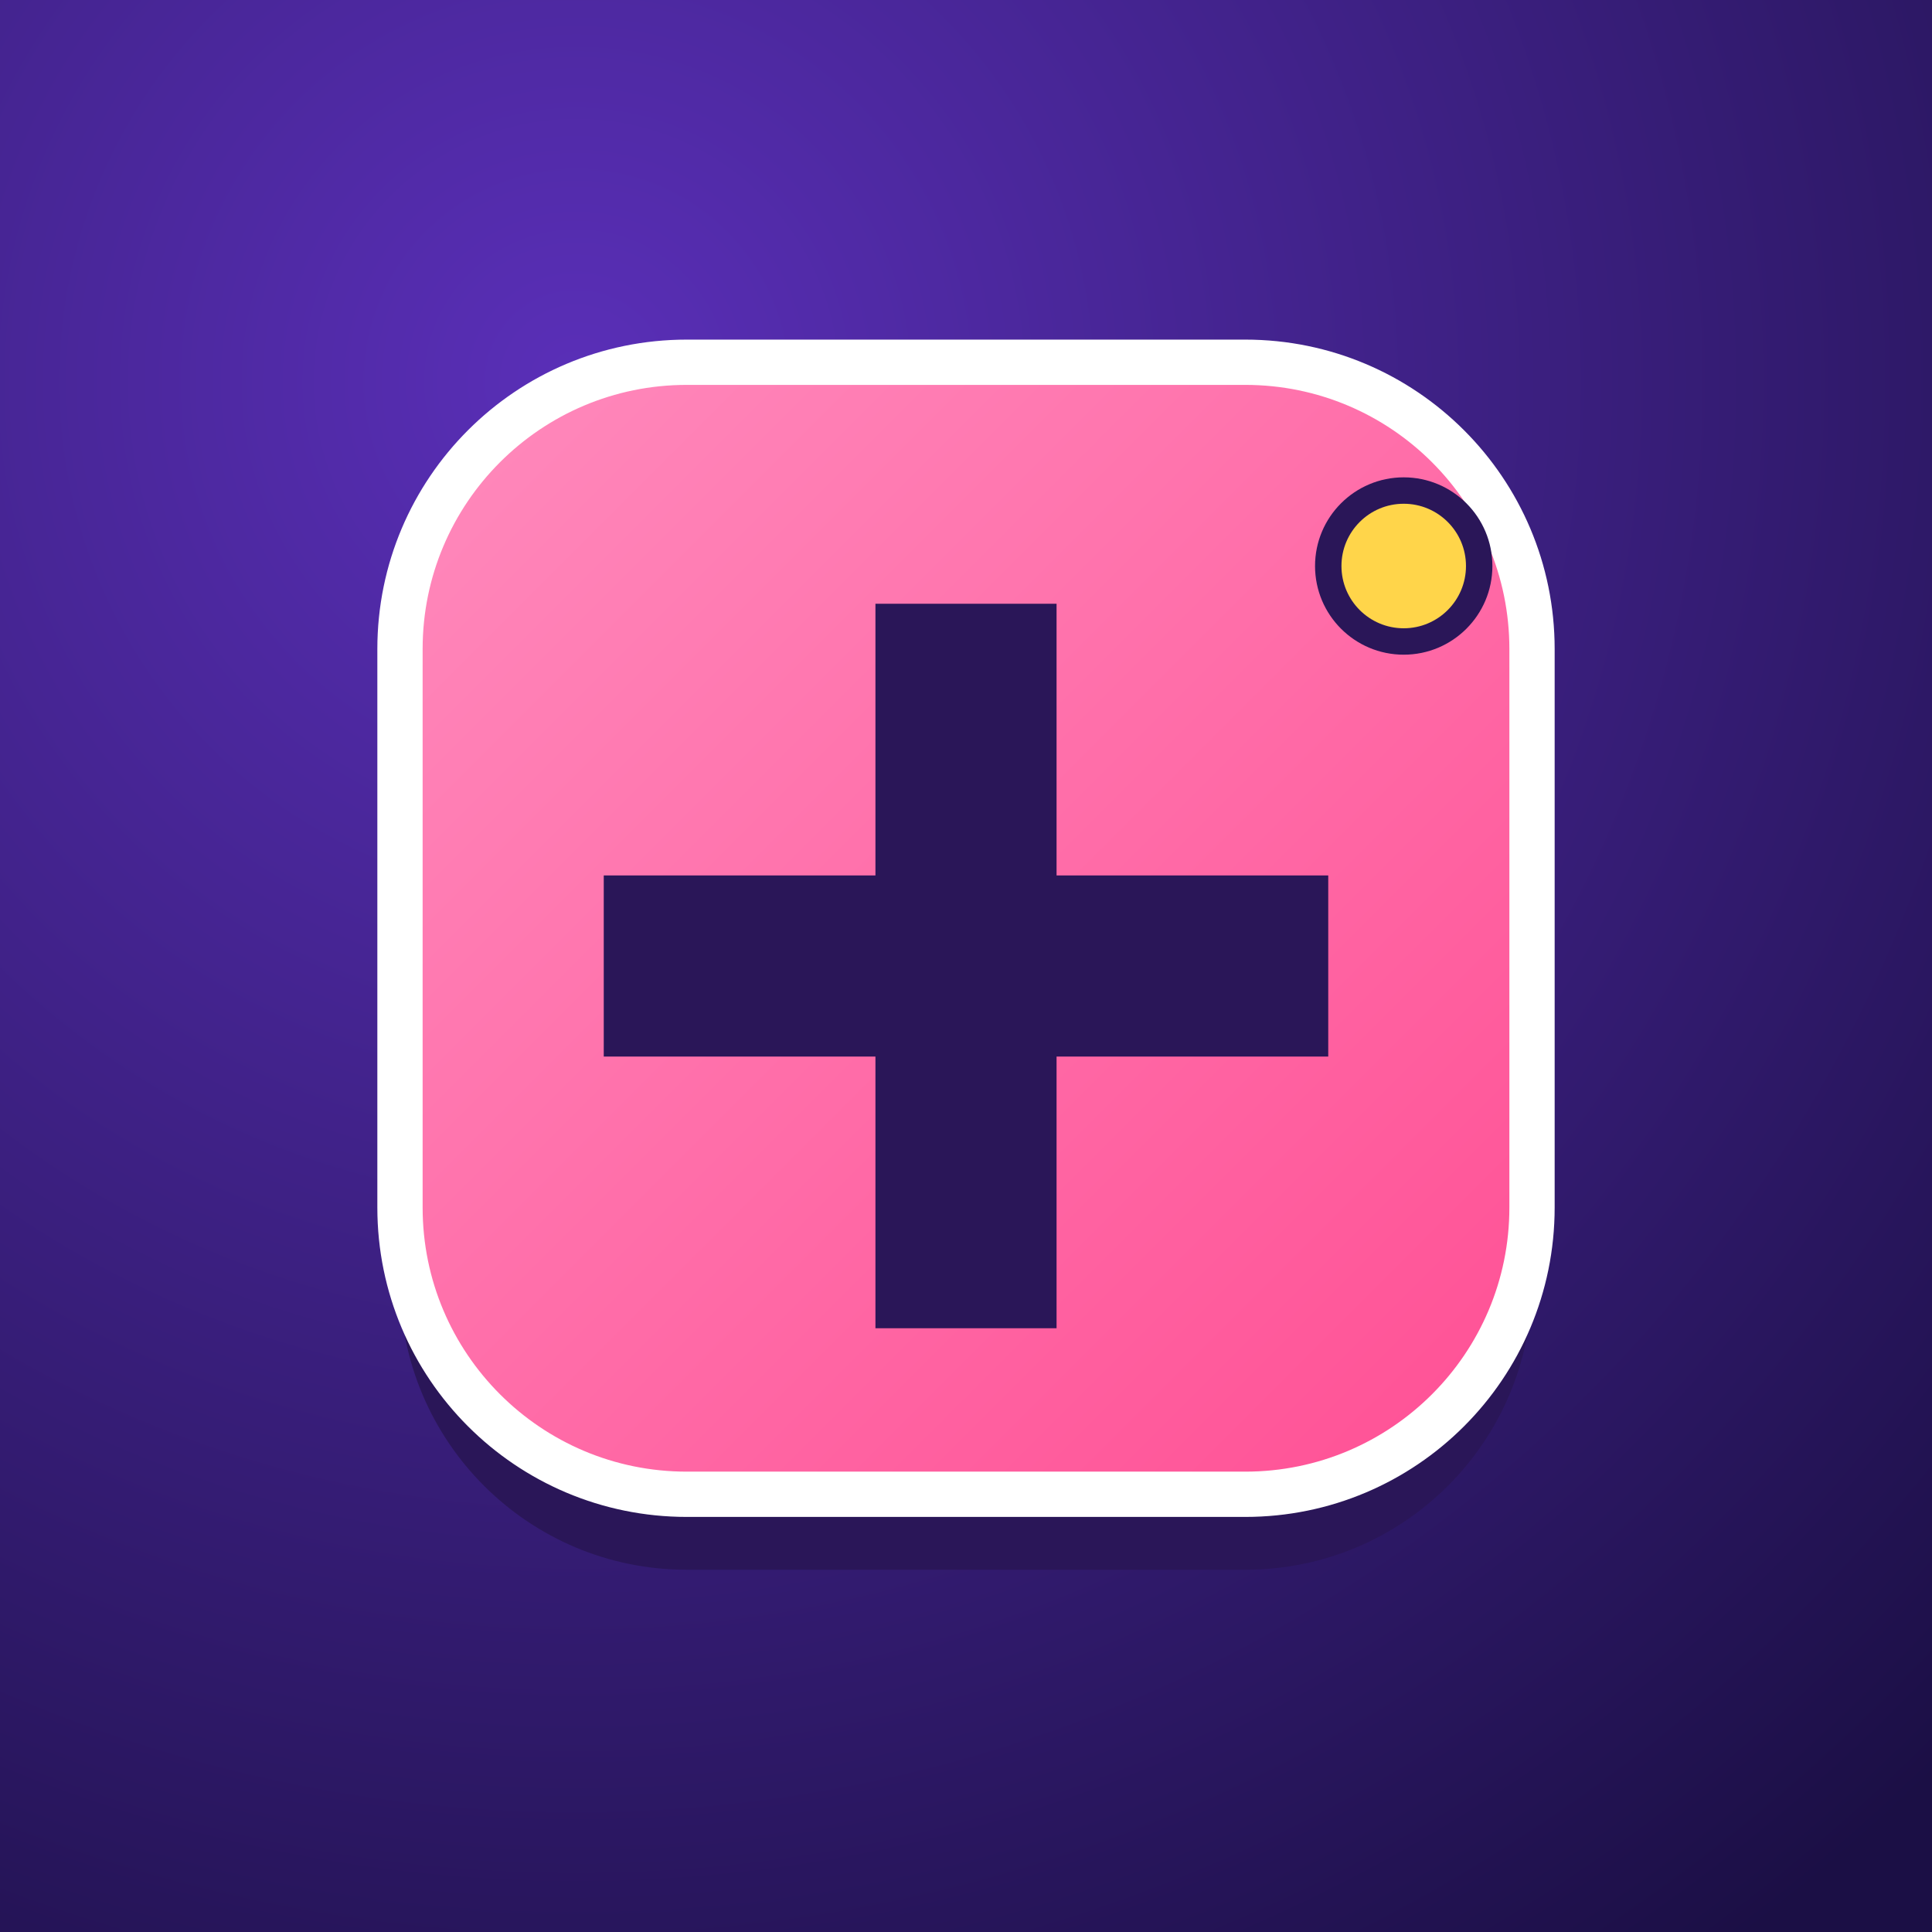
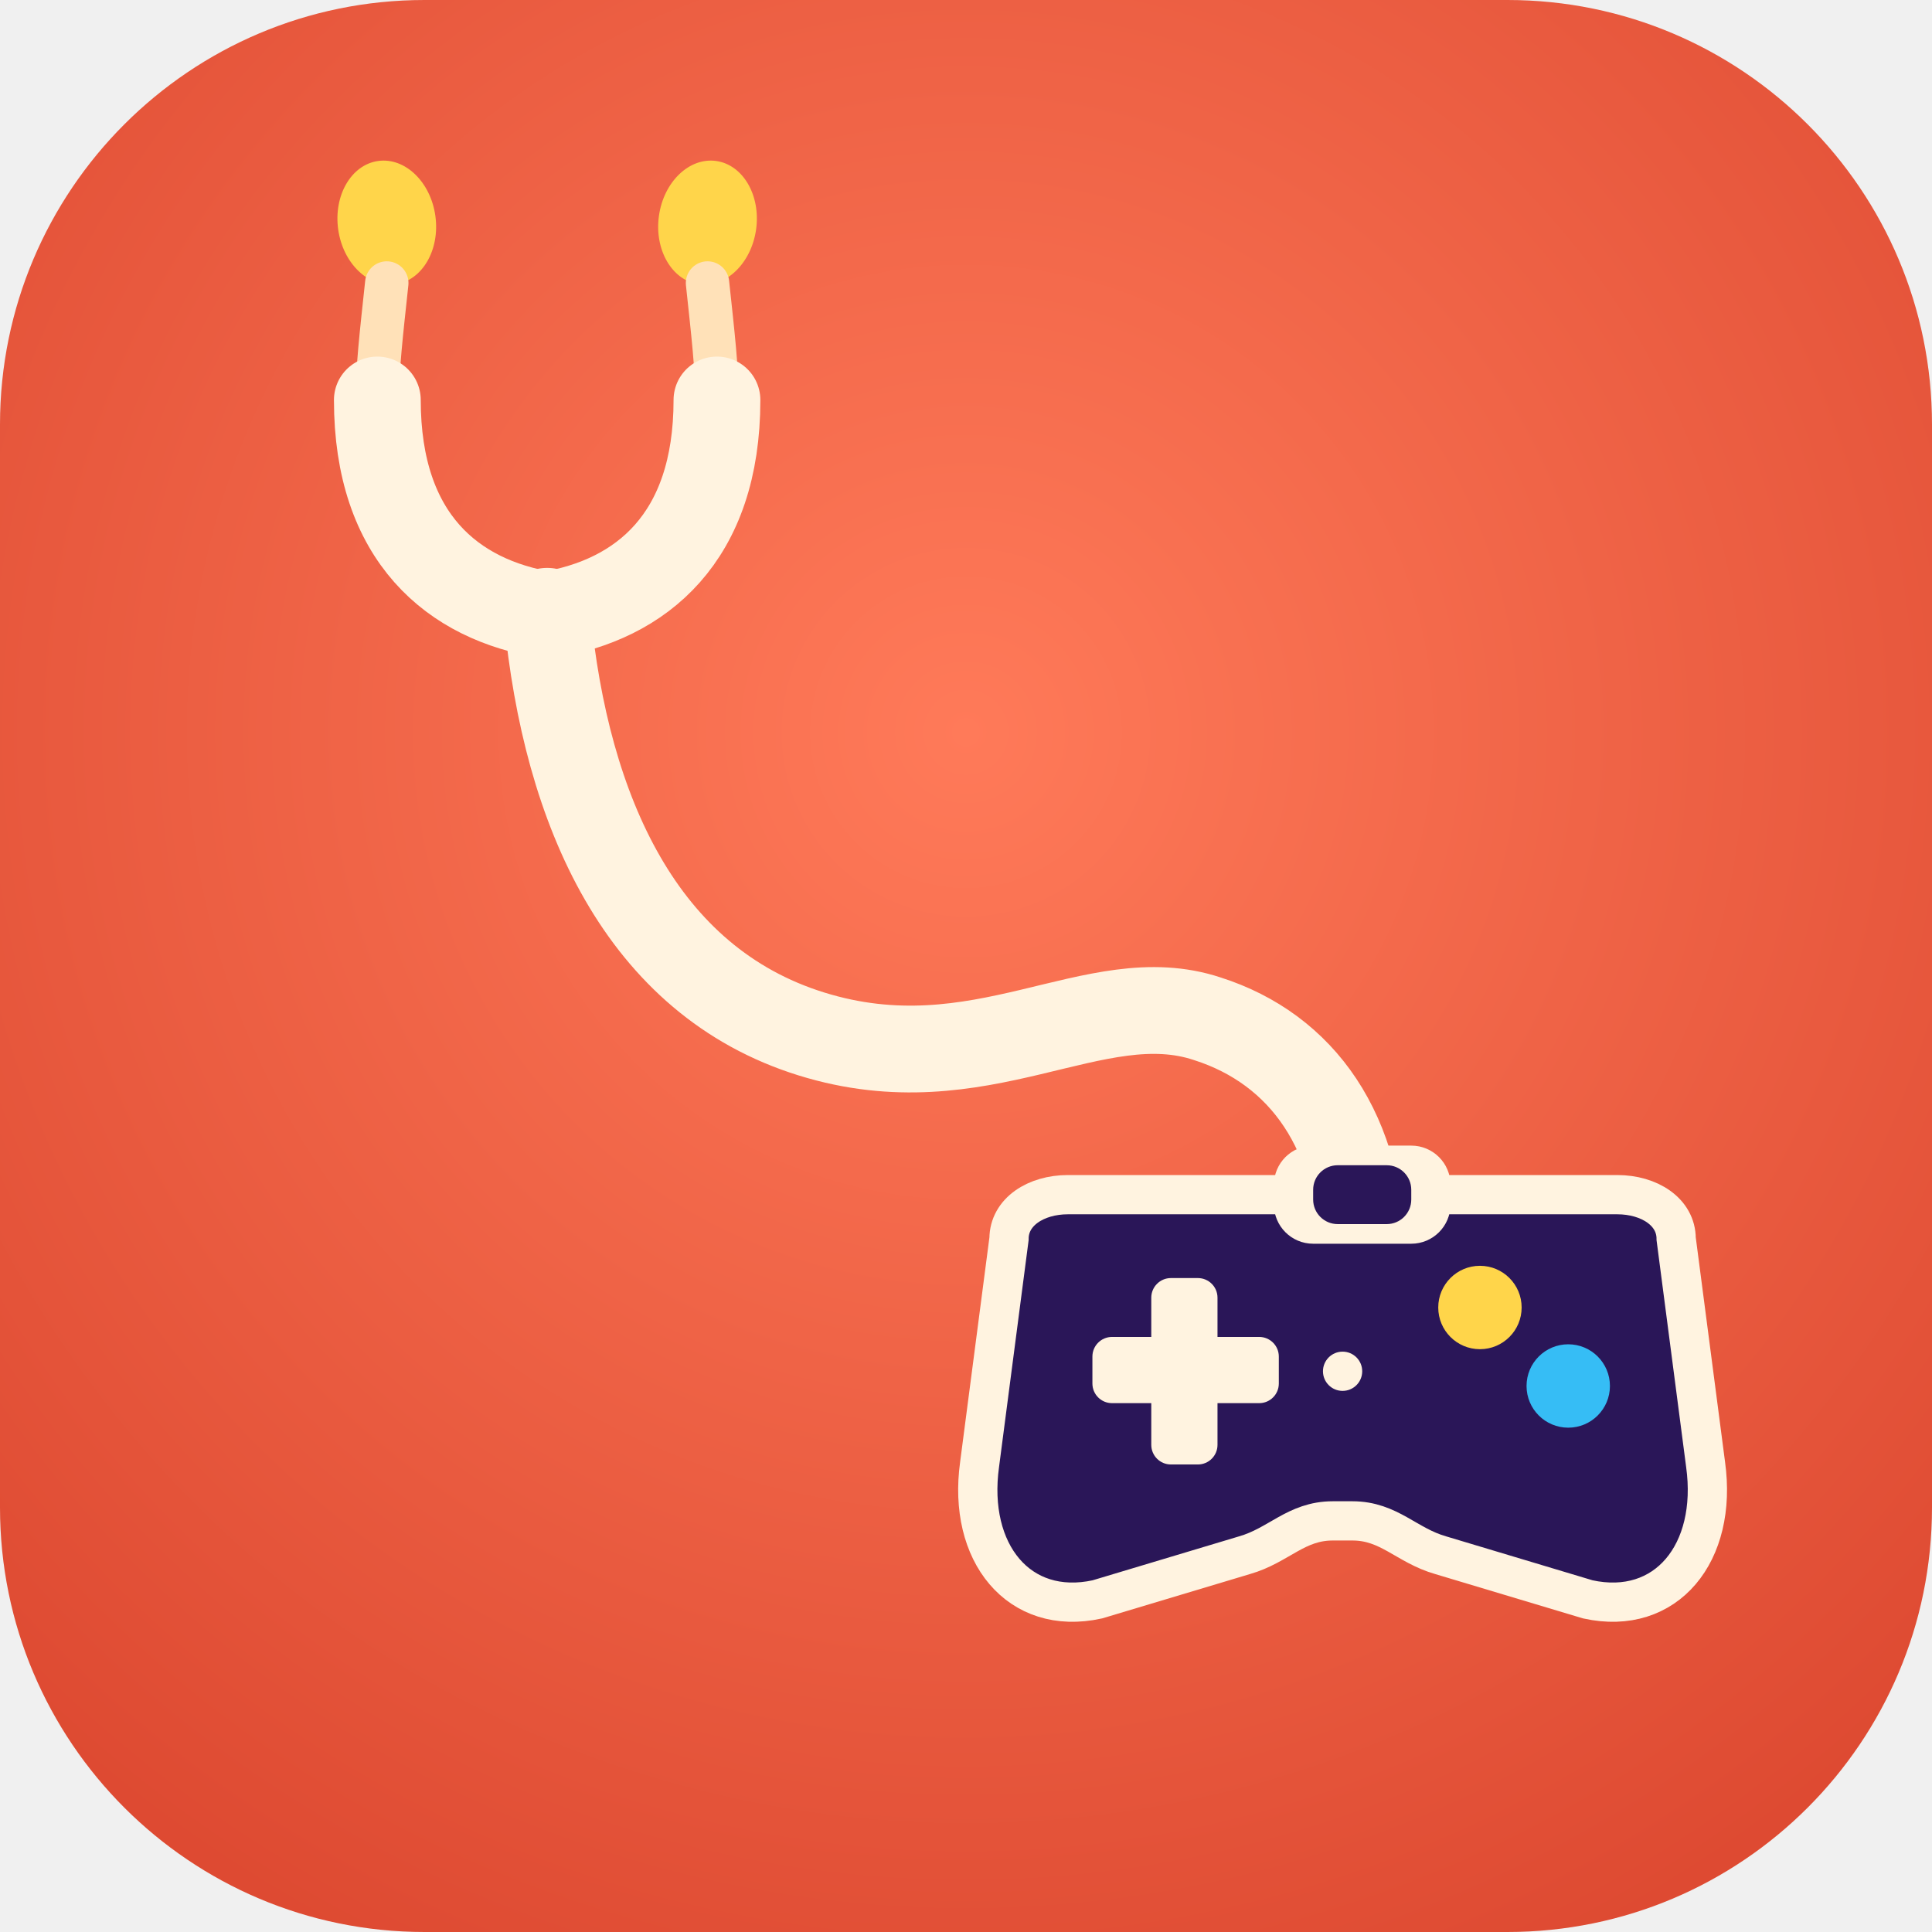
- <svg xmlns="http://www.w3.org/2000/svg" viewBox="0 0 512 512">
+ <svg xmlns="http://www.w3.org/2000/svg" viewBox="0 0 1024 1024">
  <defs>
-     <radialGradient id="bg" cx=".3" cy=".2" r="1">
-       <stop stop-color="#5a2fb8" />
-       <stop offset="1" stop-color="#1b0f45" />
+     <radialGradient id="glow" cx="50%" cy="38%" r="80%">
+       <stop offset="0%" stop-color="#FF7A59" />
+       <stop offset="100%" stop-color="#D9432C" />
    </radialGradient>
-     <linearGradient id="pk" x1="0" y1="0" x2="1" y2="1">
-       <stop stop-color="#ff8bbd" />
-       <stop offset="1" stop-color="#ff4f94" />
-     </linearGradient>
  </defs>
-   <rect width="512" height="512" fill="url(#bg)" />
-   <rect x="106" y="116" width="300" height="300" rx="76" fill="#2a1658" />
-   <rect x="106" y="96" width="300" height="300" rx="76" fill="url(#pk)" stroke="#fff" stroke-width="12" />
-   <path d="M232 160h48v72h72v48h-72v72h-48v-72h-72v-48h72z" fill="#2a1658" />
-   <circle cx="372" cy="150" r="20" fill="#ffd54a" stroke="#2a1658" stroke-width="7" />
+   <rect x="0" y="0" width="1024" height="1024" rx="225" fill="url(#glow)" />
+   <ellipse cx="205" cy="118" rx="26" ry="33" fill="#FFD54A" transform="rotate(-8 205 118)" />
+   <ellipse cx="375" cy="118" rx="26" ry="33" fill="#FFD54A" transform="rotate(8 375 118)" />
+   <g fill="none" stroke="#FFE1B8" stroke-width="23" stroke-linecap="round">
+     <path d="M 205 150 C 202 178, 200 195, 200 212" />
+     <path d="M 375 150 C 378 178, 380 195, 380 212" />
+   </g>
+   <g fill="none" stroke="#FFF3E0" stroke-width="46" stroke-linecap="round">
+     <path d="M 200 212 C 200 285, 240 318, 290 326" />
+     <path d="M 380 212 C 380 285, 340 318, 290 326" />
+   </g>
+   <circle cx="290" cy="326" r="25" fill="#FFF3E0" />
+   <path d="M 290 326 C 300 430, 340 520, 430 548 C 520 576, 580 520, 640 540 C 690 556, 722 600, 722 668" fill="none" stroke="#FFF3E0" stroke-width="46" stroke-linecap="round" />
+   <g transform="translate(722 745) scale(1.3) translate(-676 -758)">
+     <path d="M 532 690 C 532 679, 543 672, 556 672 L 780 672 C 793 672, 804 679, 804 690              L 816 782 C 821 818, 800 844, 768 837 L 708 819 C 694 815, 687 805, 672 805              L 664 805 C 649 805, 642 815, 628 819 L 568 837 C 536 844, 515 818, 520 782 Z" fill="#2A1658" stroke="#FFF3E0" stroke-width="16" />
+     <rect x="640" y="652" width="72" height="40" rx="16" fill="#FFF3E0" />
+     <rect x="656" y="660" width="40" height="24" rx="10" fill="#2A1658" />
+     <g fill="#FFF3E0">
+       <rect x="566" y="730" width="76" height="27" rx="8" />
+       <rect x="590" y="706" width="27" height="76" rx="8" />
+     </g>
+     <circle cx="724" cy="718" r="17" fill="#FFD54A" />
+     <circle cx="760" cy="750" r="17" fill="#36BDF5" />
+     <circle cx="668" cy="744" r="8" fill="#FFF3E0" />
+   </g>
</svg>
